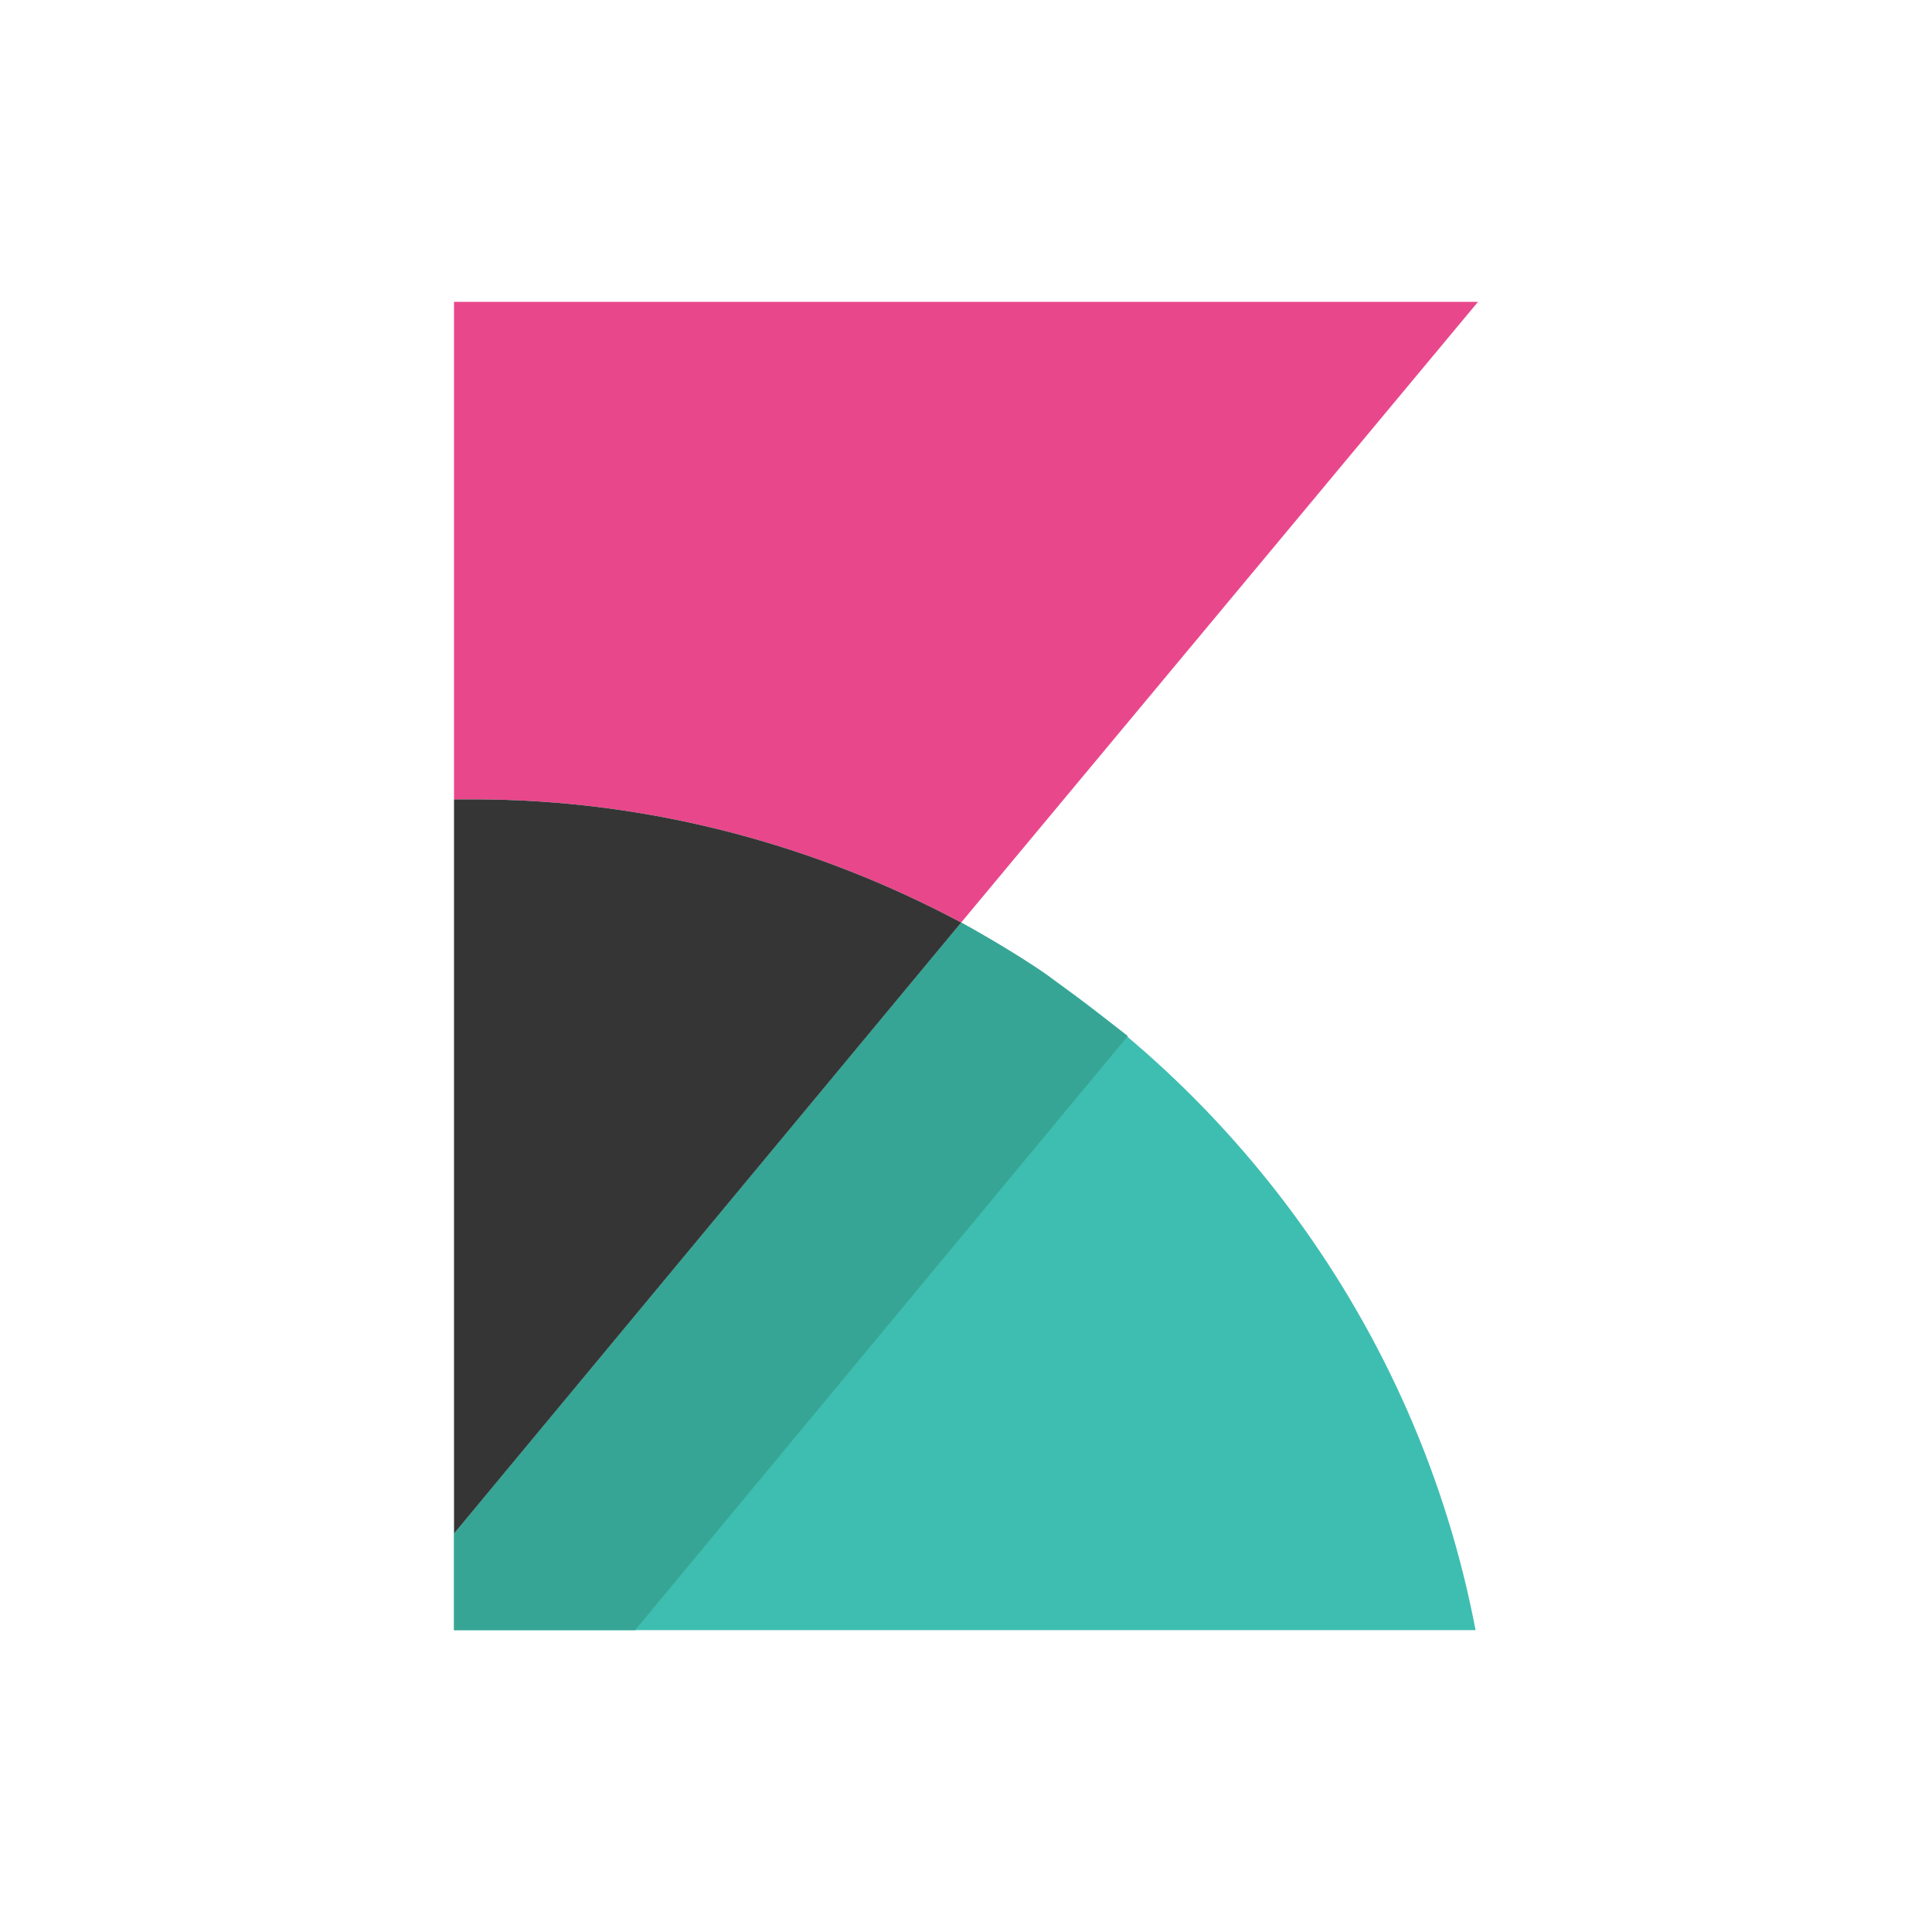
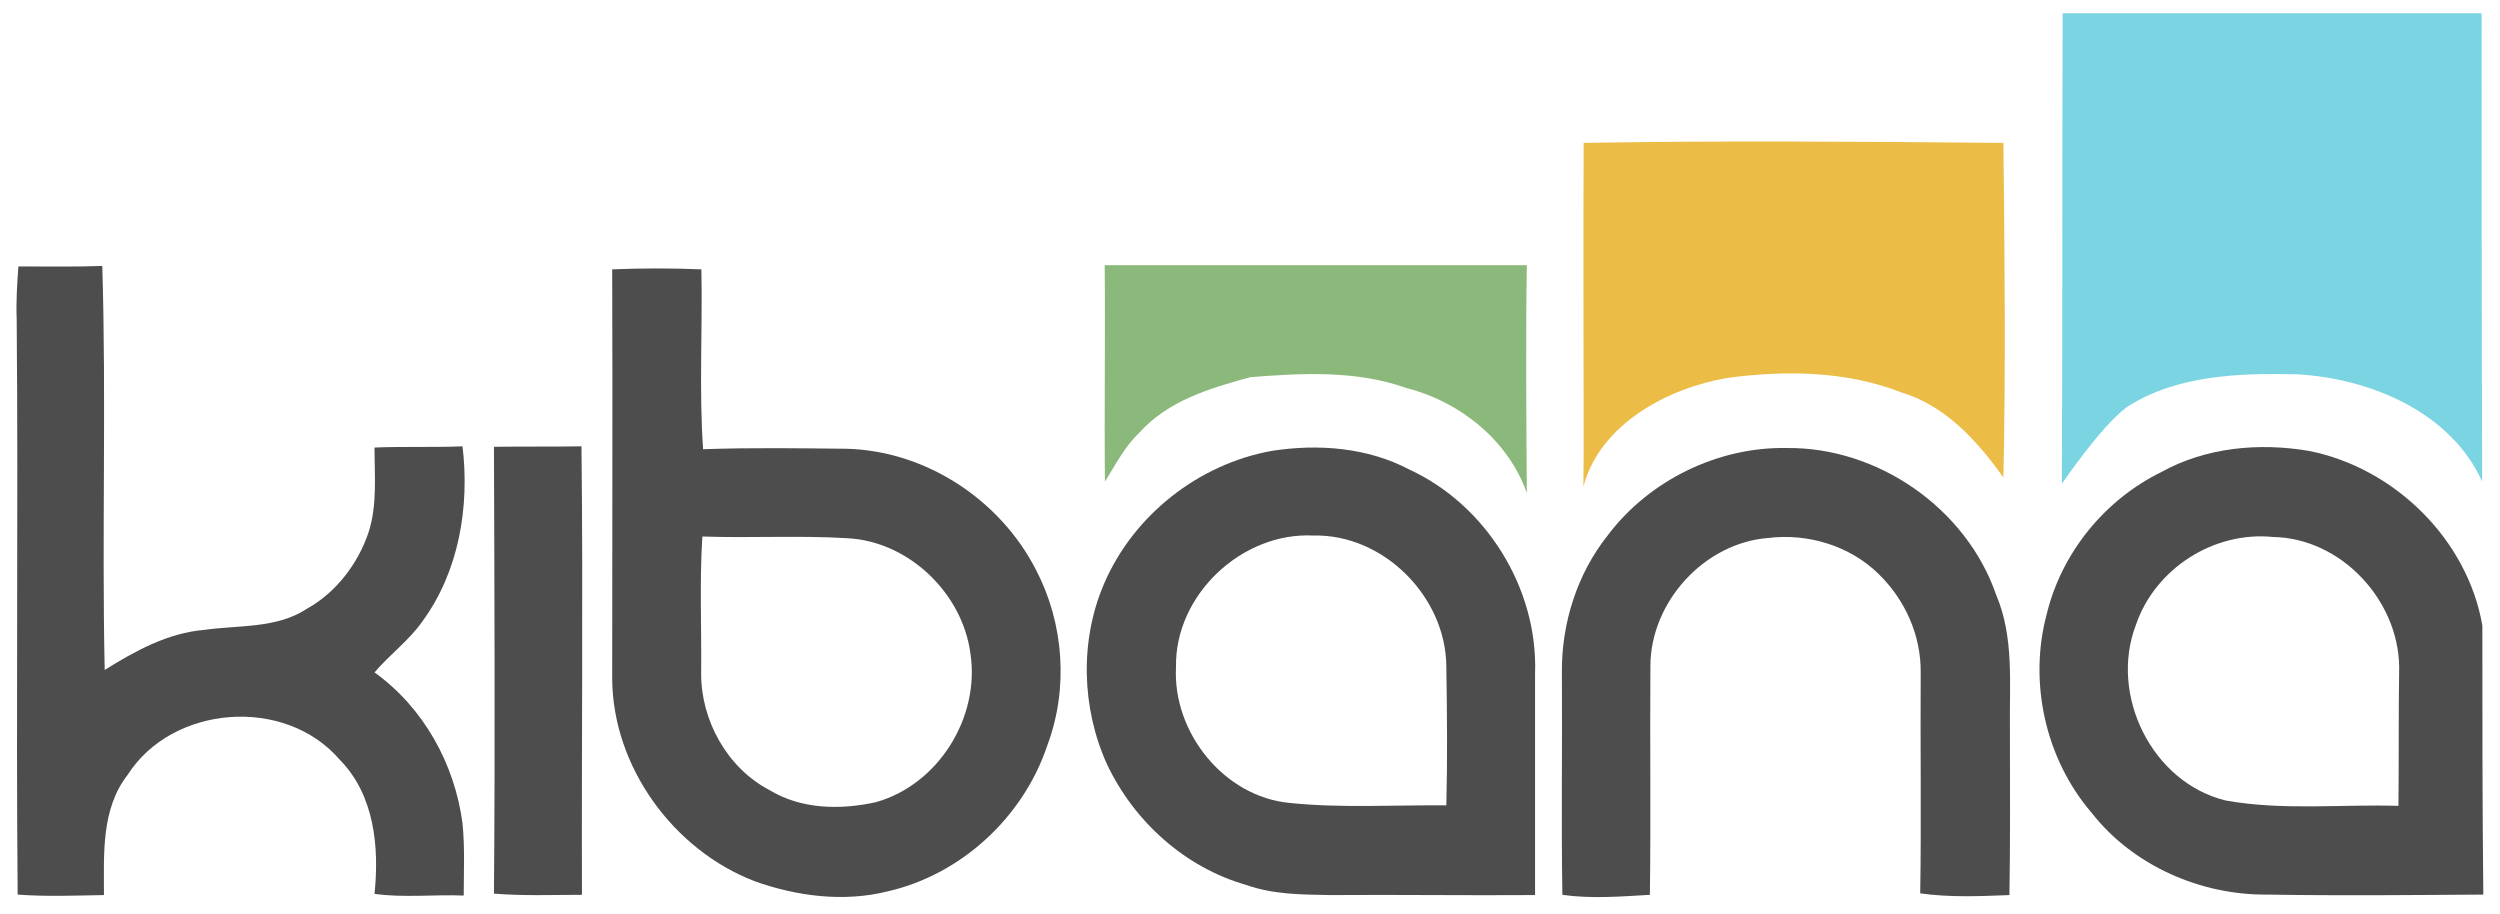
- <svg xmlns="http://www.w3.org/2000/svg" id="Layer_1" viewBox="0 0 80 80" width="2500" height="2500">
-   <style>.st0{fill:#e9478b}.st1{fill:#3ebeb0}.st2{fill:#37a595}.st3{fill:#353535}.st4{fill:none}</style>
-   <path class="st0" d="M19.6 33.1c7.3 0 14.2 1.9 20.2 5.1l21.4-25.7H18.8v51-30.4h.8z" />
-   <path class="st1" d="M39.8 38.2l-21 25.3v4h42.3c-2.4-12.6-10.4-23.3-21.3-29.3z" />
-   <path class="st2" d="M39.8 38.2l-21 25.3v4h7.5l20.4-24.6s-1.4-1.1-3.3-2.5c-1.4-1-3.6-2.2-3.6-2.2z" />
-   <path class="st3" d="M19.6 33.1h-.8v30.4l21-25.3c-6-3.2-12.9-5.1-20.2-5.1z" />
-   <path class="st4" d="M0 0h80v80H0z" />
+ <svg xmlns="http://www.w3.org/2000/svg" version="1.1" id="Layer_1" x="0px" y="0px" viewBox="-5 125 1034 378" enable-background="new -5 125 1034 378" xml:space="preserve">
+   <path fill="#7BD4E2" d="M848.1,130.5h173.3c0,60.2,0,120.7,0.2,181c0,4.2,0,12.6,0,12.6c-13.1-28.8-46.4-42.6-76.6-44.3  c-23.8-0.5-49.6,0.2-70.4,13.6c-10.9,8.2-26.8,31.7-26.8,31.7v-8.7C848.1,254.5,847.9,192.5,848.1,130.5z" />
+   <path fill="#EBBC46" d="M650,184.1c57.8-1,115.8-0.5,173.6,0c0.5,46.1,1,92.2,0,138.4c-10.7-15.1-24.1-29.8-42.2-35.2  c-22.8-8.9-47.9-9.2-71.9-6c-24.8,4.2-52.7,19.1-59.6,44.9c0,0,0.1-9.7,0.1-14.6C650,269.1,649.8,226.7,650,184.1z" />
+   <path fill="#4D4D4D" d="M2.6,235.2c11.7,0,23.3,0.2,34.7-0.2c1.7,55.5-0.2,111.3,1,167.1c12.6-7.9,26.3-15.4,41.4-16.6  c14.1-2,29.8-0.5,42.2-8.7c12.1-6.7,21.1-18.6,25.5-31.5c3.7-11.4,2.5-23.6,2.5-35.2c12.1-0.5,24.3,0,36.4-0.5  c3,25-1.5,51.8-16.6,72.4c-5.5,7.9-13.4,13.6-19.8,21.1c20.3,14.6,33.2,37.9,36.4,62.5c1,9.9,0.5,19.8,0.5,29.8  c-12.4-0.5-24.8,1-36.9-0.7c2-19.3,0-40.9-14.4-55.5c-22.6-26.3-69.2-22.8-87.8,6.4c-10.9,14.1-9.7,32.7-9.7,49.6  c-11.9,0.2-23.8,0.7-35.7-0.2C1.6,415.4,2.6,336.3,1.9,257C1.6,249.8,2.1,242.3,2.6,235.2z" />
+   <path fill="#8AB97B" d="M451.9,234.7h174.6c-0.5,31.2-0.2,63,0,94.2c-7.7-21.8-27.8-37.9-49.8-43.4c-20.6-7.4-43.1-6.2-64.5-4.5  c-16.6,4.5-34.2,9.7-46.1,23.1c-6,5.7-9.7,13.1-14.1,20.1C451.7,294.2,452.2,264.4,451.9,234.7z" />
+   <path fill="#4D4D4D" d="M199.3,309.8c11.9-0.2,24.1,0,36.2-0.2c0.7,61.7,0,123.7,0.2,185.5c-12.1,0-24.3,0.5-36.4-0.5  C199.8,433,199.5,371.3,199.3,309.8z" />
+   <path fill="#4D4D4D" d="M659.9,346.5c17.1-22.8,45.6-36.7,73.9-36.2c37.7-0.5,74.4,24.8,86.8,60.7c7.4,17.4,5.5,36.4,5.7,54.5  c0,23.3,0.2,46.4-0.2,69.7c-12.4,0.5-24.8,1-36.9-0.7c0.5-30.5,0-61,0.2-91.2c0.2-15.4-6.4-30.2-17.4-40.9  c-11.9-11.7-29.3-16.9-45.6-14.9c-26.5,2-48.8,26.5-48.8,53.1c-0.2,31.5,0.2,63-0.2,94.5c-12.1,0.7-24.3,1.7-36.2,0  c-0.5-30.5,0-61.2-0.2-92C640.8,382.9,647.3,362.3,659.9,346.5z" />
+   <path fill="#4D4D4D" d="M423.6,360.9c-14.9-29.3-45.9-49.6-78.8-50.3c-19.6-0.2-39.4-0.5-59,0.2c-1.7-24.8-0.2-49.6-0.7-74.4  c-12.1-0.5-24.5-0.5-36.9,0c0.2,56.5,0,112.8,0,169.3c0.2,36.4,25.3,70.9,59,83.8c17.4,6.2,36.7,8.7,54.8,4.2  c30.5-6.9,56.3-30.7,66.2-60.5C437,409.7,435,382.9,423.6,360.9z M357.2,456.8c-14.6,3.2-30.7,3-43.9-5c-17.6-9.2-28.5-29-28.3-48.6  c0.2-18.8-0.7-37.7,0.5-56.3c19.8,0.7,39.9-0.5,59.8,0.7c25.5,1.2,47.9,22.8,51.1,47.9C400.3,421.9,383,449.6,357.2,456.8z" />
+   <path fill="#4D4D4D" d="M577.9,319.2c-17.4-9.2-37.9-10.7-57-7.7c-30.2,5.5-57,26.5-69.2,54.8c-10.2,23.6-9.4,51.6,1.2,74.9  c11.2,23.6,32.2,42.6,57.5,49.8c11.2,4,23.1,4,35,4.2c28.3-0.2,56.3,0.2,84.5,0c0-30.5,0-61,0-91.5  C631.2,368.3,609.6,333.8,577.9,319.2z M593.2,458.1c-21.6-0.2-43.4,1.2-64.7-1c-27.3-2.5-48.6-29.3-47.1-56.3  c-0.5-29.8,27.3-55.8,56.8-54.3c29-0.7,54.8,25.3,55,54.1C593.5,419.9,593.7,439,593.2,458.1z" />
+   <path fill="#4D4D4D" d="M1021.7,383.7c-6.2-35.7-36.4-65.2-71.7-72.2c-20.6-3.5-42.6-1.5-61,8.7c-23.3,11.4-41.2,33.2-47.4,58.5  c-7.7,28.3-0.7,60.2,18.6,82.6c17.1,21.8,45.1,34,72.6,33.7c29.8,0.5,59.5,0.2,89.3,0C1021.7,457.8,1021.7,420.6,1021.7,383.7z   M987,458.3c-23.8-0.7-47.9,2-71.4-2.2c-30.5-7.4-48.3-43.6-37.2-72.6c7.9-23.3,32.2-38.9,56.8-36.4c28,0.5,51.8,26,52.1,53.8  C987,419.9,987.2,439.2,987,458.3z" />
</svg>
